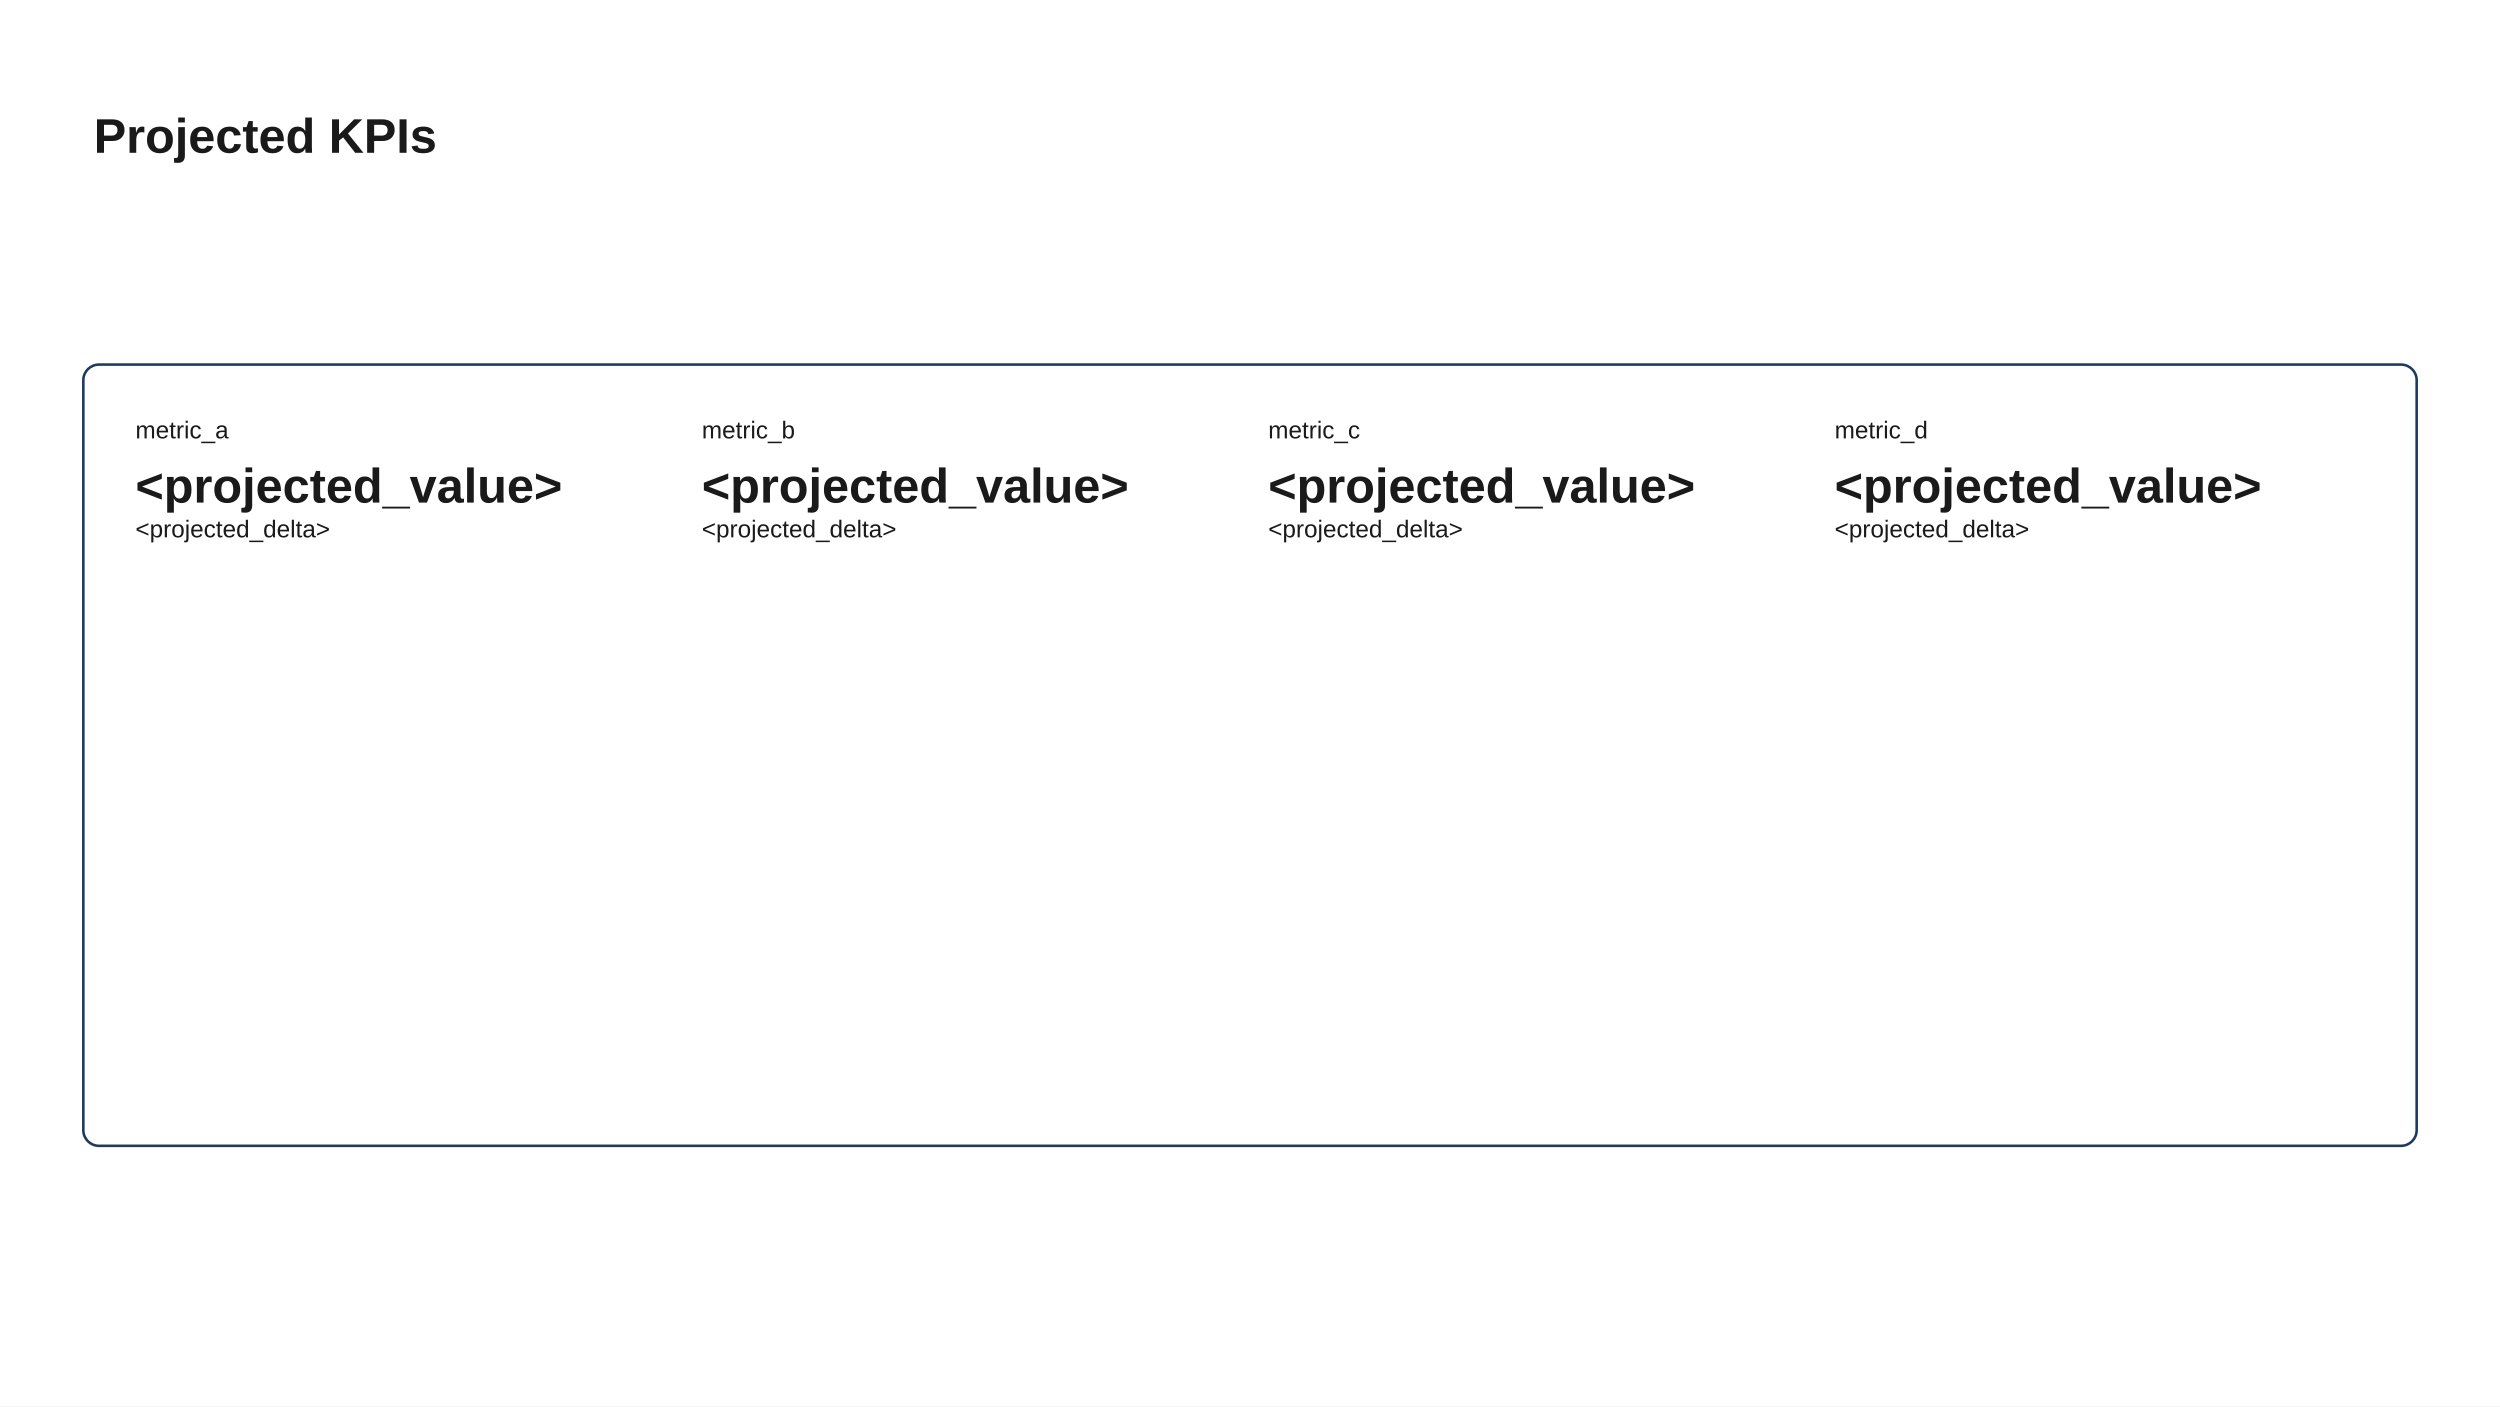
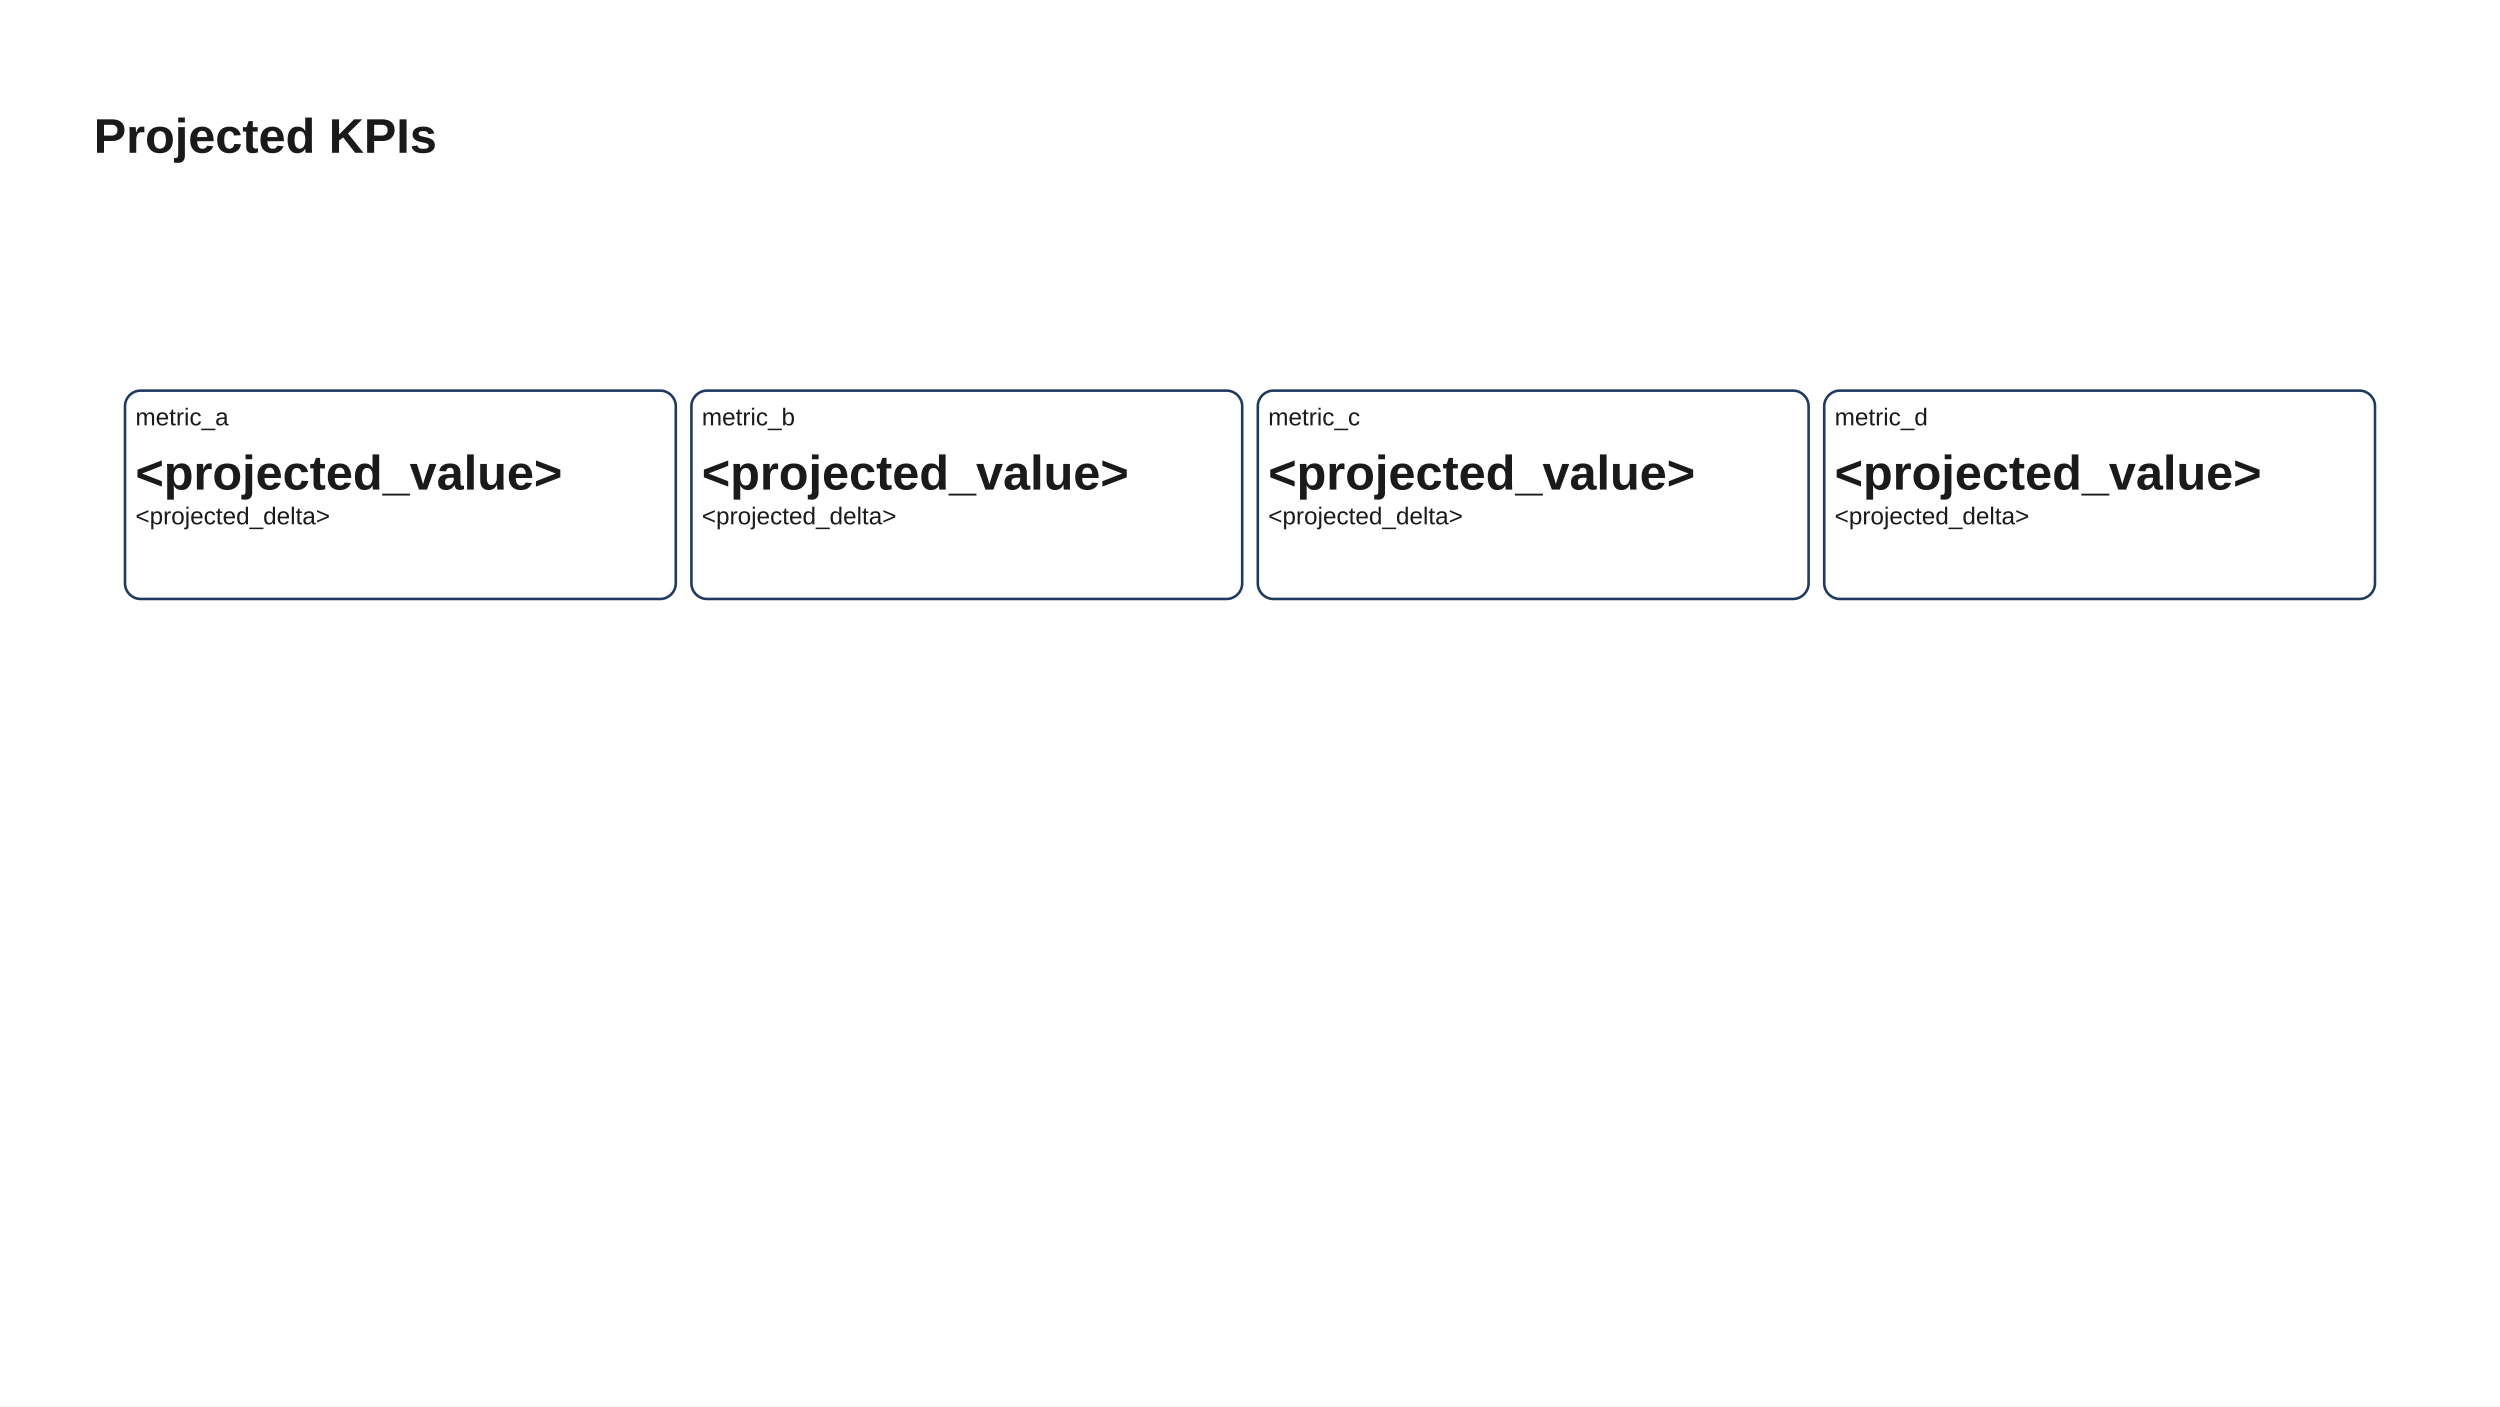
<svg xmlns="http://www.w3.org/2000/svg" viewBox="0 0 1920 1080" width="1920" height="1080">
  <rect x="0" y="0" width="1920" height="1080" fill="#FFFFFF" />
  <text x="72" y="117.333" font-family="Calibri, Helvetica Neue, Arial, sans-serif" font-size="37.333px" fill="#1A1A1A" font-weight="700">Projected KPIs</text>
-   <rect x="64" y="280" width="1792" height="600" rx="12" ry="12" fill="#FFFFFF" stroke="#1F3A5F" stroke-width="2" />
+   <rect x="96" y="300" width="423" height="160" rx="12" ry="12" fill="#FFFFFF" stroke="#1F3A5F" stroke-width="2" />
  <g>
-     <text x="104" y="336.667" font-family="Calibri, Helvetica Neue, Arial, sans-serif" font-size="18.667px" fill="#1A1A1A">metric_a</text>
-     <text x="104" y="386" font-family="Calibri, Helvetica Neue, Arial, sans-serif" font-size="37.333px" font-weight="700" fill="#1A1A1A">&lt;projected_value&gt;</text>
-     <text x="104" y="412.667" font-family="Calibri, Helvetica Neue, Arial, sans-serif" font-size="18.667px" fill="#1A1A1A">&lt;projected_delta&gt;</text>
+     <text x="104" y="326.667" font-family="Calibri, Helvetica Neue, Arial, sans-serif" font-size="18.667px" fill="#1A1A1A">metric_a</text>
+     <text x="104" y="376" font-family="Calibri, Helvetica Neue, Arial, sans-serif" font-size="37.333px" font-weight="700" fill="#1A1A1A">&lt;projected_value&gt;</text>
+     <text x="104" y="402.667" font-family="Calibri, Helvetica Neue, Arial, sans-serif" font-size="18.667px" fill="#1A1A1A">&lt;projected_delta&gt;</text>
  </g>
+   <rect x="531" y="300" width="423" height="160" rx="12" ry="12" fill="#FFFFFF" stroke="#1F3A5F" stroke-width="2" />
  <g>
-     <text x="539" y="336.667" font-family="Calibri, Helvetica Neue, Arial, sans-serif" font-size="18.667px" fill="#1A1A1A">metric_b</text>
-     <text x="539" y="386" font-family="Calibri, Helvetica Neue, Arial, sans-serif" font-size="37.333px" font-weight="700" fill="#1A1A1A">&lt;projected_value&gt;</text>
-     <text x="539" y="412.667" font-family="Calibri, Helvetica Neue, Arial, sans-serif" font-size="18.667px" fill="#1A1A1A">&lt;projected_delta&gt;</text>
+     <text x="539" y="326.667" font-family="Calibri, Helvetica Neue, Arial, sans-serif" font-size="18.667px" fill="#1A1A1A">metric_b</text>
+     <text x="539" y="376" font-family="Calibri, Helvetica Neue, Arial, sans-serif" font-size="37.333px" font-weight="700" fill="#1A1A1A">&lt;projected_value&gt;</text>
+     <text x="539" y="402.667" font-family="Calibri, Helvetica Neue, Arial, sans-serif" font-size="18.667px" fill="#1A1A1A">&lt;projected_delta&gt;</text>
  </g>
+   <rect x="966" y="300" width="423" height="160" rx="12" ry="12" fill="#FFFFFF" stroke="#1F3A5F" stroke-width="2" />
  <g>
-     <text x="974" y="336.667" font-family="Calibri, Helvetica Neue, Arial, sans-serif" font-size="18.667px" fill="#1A1A1A">metric_c</text>
-     <text x="974" y="386" font-family="Calibri, Helvetica Neue, Arial, sans-serif" font-size="37.333px" font-weight="700" fill="#1A1A1A">&lt;projected_value&gt;</text>
-     <text x="974" y="412.667" font-family="Calibri, Helvetica Neue, Arial, sans-serif" font-size="18.667px" fill="#1A1A1A">&lt;projected_delta&gt;</text>
+     <text x="974" y="326.667" font-family="Calibri, Helvetica Neue, Arial, sans-serif" font-size="18.667px" fill="#1A1A1A">metric_c</text>
+     <text x="974" y="376" font-family="Calibri, Helvetica Neue, Arial, sans-serif" font-size="37.333px" font-weight="700" fill="#1A1A1A">&lt;projected_value&gt;</text>
+     <text x="974" y="402.667" font-family="Calibri, Helvetica Neue, Arial, sans-serif" font-size="18.667px" fill="#1A1A1A">&lt;projected_delta&gt;</text>
  </g>
+   <rect x="1401" y="300" width="423" height="160" rx="12" ry="12" fill="#FFFFFF" stroke="#1F3A5F" stroke-width="2" />
  <g>
-     <text x="1409" y="336.667" font-family="Calibri, Helvetica Neue, Arial, sans-serif" font-size="18.667px" fill="#1A1A1A">metric_d</text>
-     <text x="1409" y="386" font-family="Calibri, Helvetica Neue, Arial, sans-serif" font-size="37.333px" font-weight="700" fill="#1A1A1A">&lt;projected_value&gt;</text>
-     <text x="1409" y="412.667" font-family="Calibri, Helvetica Neue, Arial, sans-serif" font-size="18.667px" fill="#1A1A1A">&lt;projected_delta&gt;</text>
+     <text x="1409" y="326.667" font-family="Calibri, Helvetica Neue, Arial, sans-serif" font-size="18.667px" fill="#1A1A1A">metric_d</text>
+     <text x="1409" y="376" font-family="Calibri, Helvetica Neue, Arial, sans-serif" font-size="37.333px" font-weight="700" fill="#1A1A1A">&lt;projected_value&gt;</text>
+     <text x="1409" y="402.667" font-family="Calibri, Helvetica Neue, Arial, sans-serif" font-size="18.667px" fill="#1A1A1A">&lt;projected_delta&gt;</text>
  </g>
</svg>
